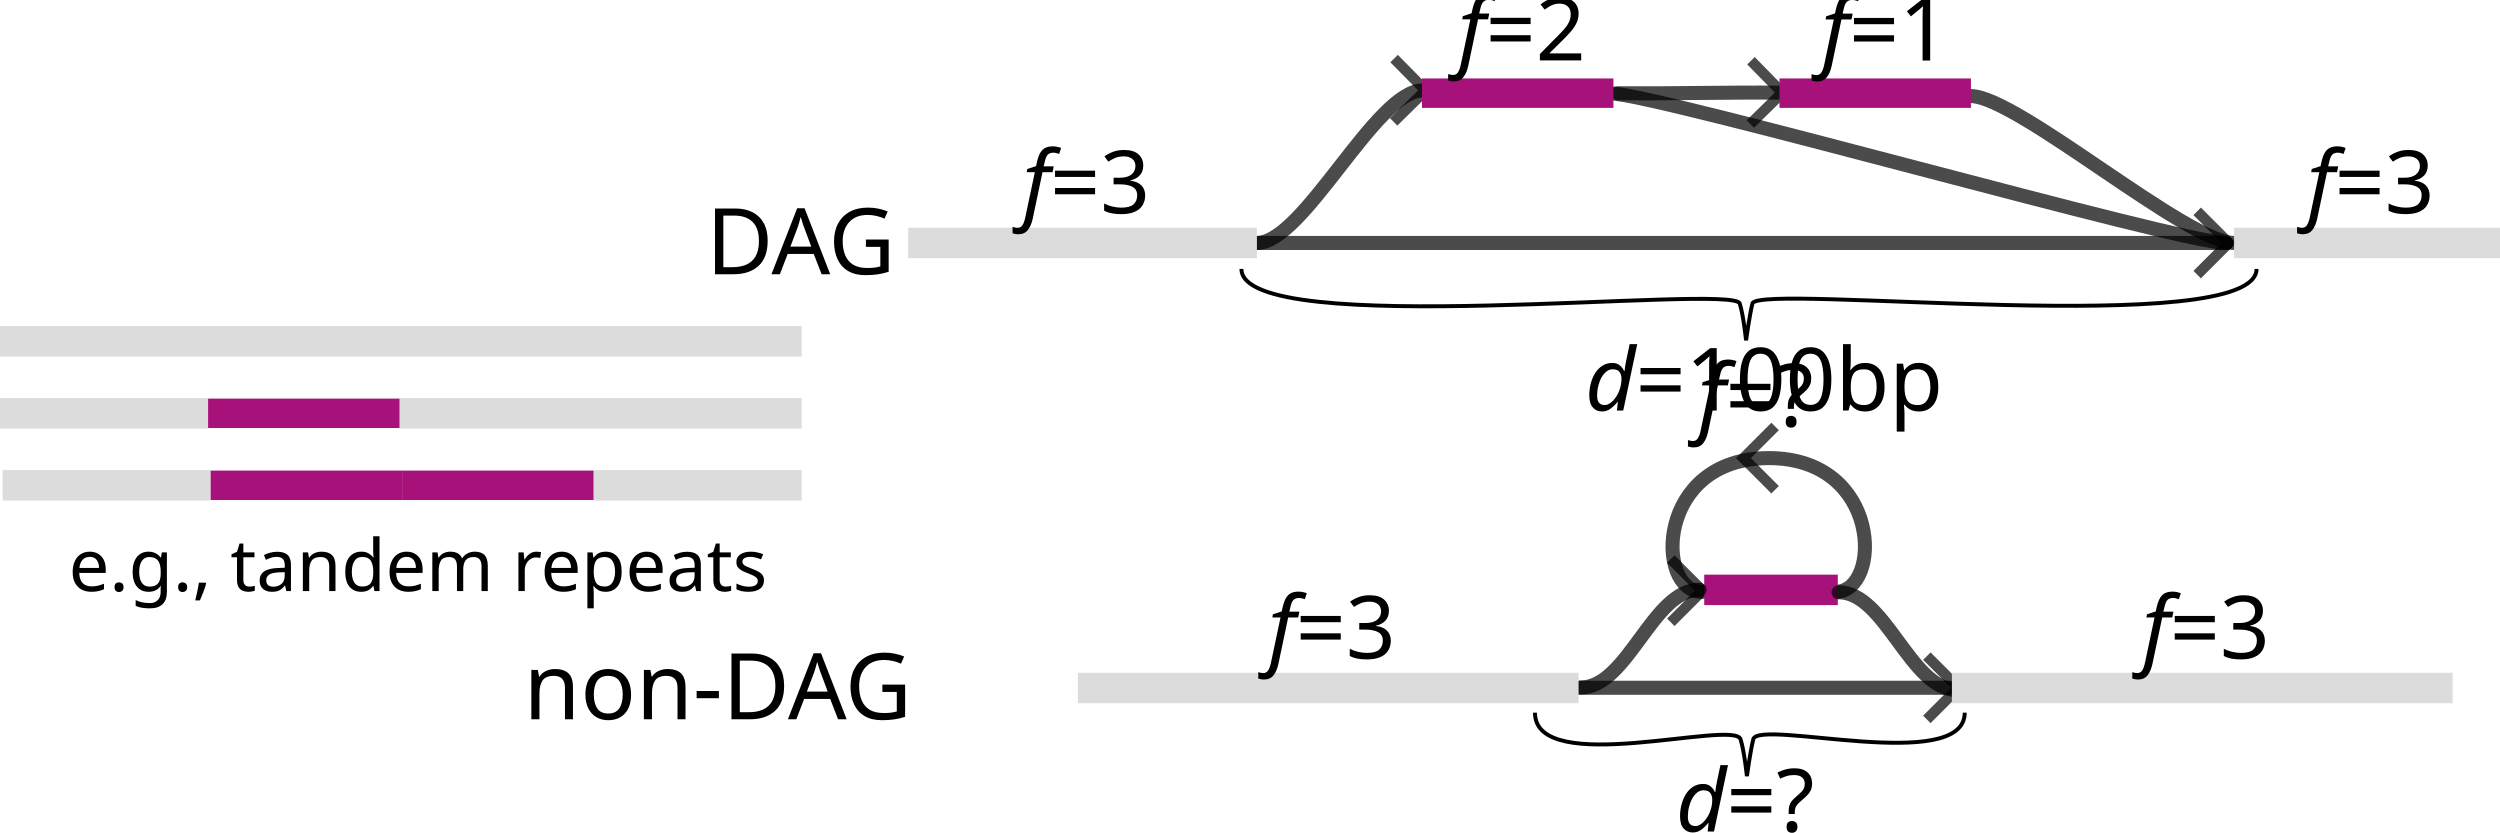
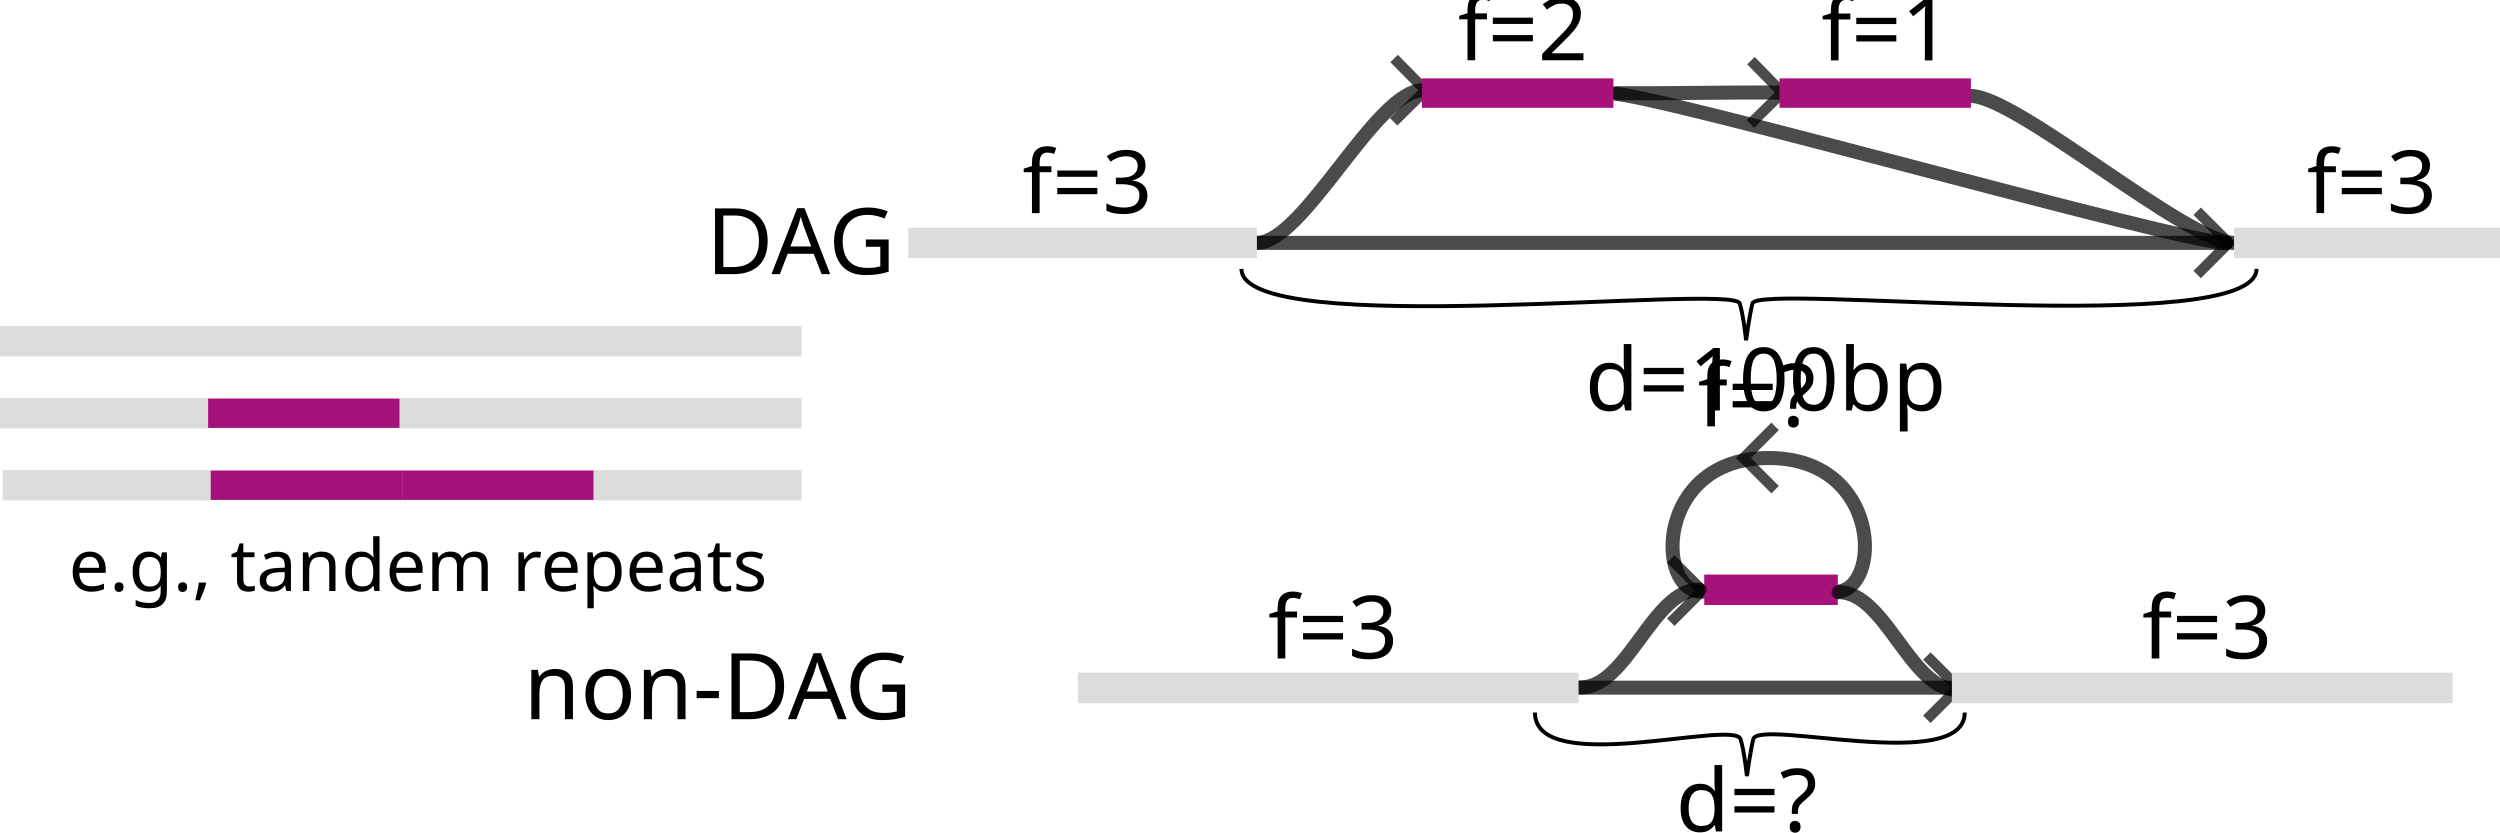
- <svg xmlns="http://www.w3.org/2000/svg" width="167.256mm" height="55.698mm" viewBox="0 0 474.112 157.883" version="1.2" id="svg59">
+ <svg xmlns="http://www.w3.org/2000/svg" width="167.256mm" height="55.686mm" viewBox="0 0 474.112 157.85" version="1.2" id="svg59">
  <defs id="defs1">
    <marker style="overflow:visible" id="marker7" refX="0" refY="0" orient="auto-start-reverse" markerWidth="2" markerHeight="2" viewBox="0 0 1 1" preserveAspectRatio="xMidYMid" markerUnits="userSpaceOnUse">
      <path style="fill:none;stroke:context-stroke;stroke-width:1;stroke-linecap:butt" d="M 0.604,3 -2.396,0 0.604,-3" id="path7" />
    </marker>
    <marker style="overflow:visible" id="marker4" refX="0" refY="0" orient="auto-start-reverse" markerWidth="2" markerHeight="2" viewBox="0 0 1 1" preserveAspectRatio="xMidYMid" markerUnits="userSpaceOnUse">
      <path style="fill:none;stroke:context-stroke;stroke-width:1;stroke-linecap:butt" d="M 3,-3 0,0 3,3" transform="rotate(180,0.125,0)" id="path4" />
    </marker>
    <marker style="overflow:visible" id="marker2" refX="0" refY="0" orient="auto-start-reverse" markerWidth="2" markerHeight="2" viewBox="0 0 1 1" preserveAspectRatio="xMidYMid" markerUnits="userSpaceOnUse">
      <path style="fill:none;stroke:context-stroke;stroke-width:1;stroke-linecap:butt" d="M 3,-3 0,0 3,3" transform="rotate(180,0.125,0)" id="path2" />
    </marker>
    <marker style="overflow:visible" id="ArrowWide" refX="0.206" refY="0.114" orient="auto-start-reverse" markerWidth="2" markerHeight="2" viewBox="0 0 1 1" preserveAspectRatio="xMidYMid" markerUnits="userSpaceOnUse">
      <path style="fill:none;stroke:context-stroke;stroke-width:1;stroke-linecap:butt" d="M 3,-3 0,0 3,3" transform="rotate(180,0.125,0)" id="path1" />
    </marker>
  </defs>
-   <g id="layer5" transform="translate(62.56405,150.713)" style="display:inline">
+   <g id="layer5" transform="translate(62.564,150.6964)" style="display:inline">
    <g id="g3" transform="translate(43.76147,-30.70803)">
      <g id="g2" transform="translate(-173.053,63.0068)">
        <path vector-effect="none" fill-rule="nonzero" d="M 106.678,-93.863 H 67.215 v 5.771 h 39.463 v -5.771" id="path30-4" style="font-style:normal;font-weight:400;font-size:13px;font-family:'.AppleSystemUIFont';fill:#dcdcdc;fill-opacity:1;stroke:none;stroke-width:1.774;stroke-linecap:square;stroke-linejoin:bevel" />
        <path vector-effect="none" fill-rule="nonzero" d="m 218.754,-93.863 h -39.463 v 5.771 h 39.463 v -5.771" id="path30-4-8" style="font-style:normal;font-weight:400;font-size:13px;font-family:'.AppleSystemUIFont';fill:#dcdcdc;fill-opacity:1;stroke:none;stroke-width:1.774;stroke-linecap:square;stroke-linejoin:bevel" />
        <path vector-effect="none" fill-rule="nonzero" d="m 142.984,-88.186 h 36.307 v -5.584 h -36.307 v 5.584" id="path34-6" style="font-style:normal;font-weight:400;font-size:13px;font-family:'.AppleSystemUIFont';fill:#a7117a;fill-opacity:1;stroke:none;stroke-width:1.774;stroke-linecap:square;stroke-linejoin:bevel" />
        <path vector-effect="none" fill-rule="nonzero" d="m 106.678,-88.186 h 36.307 v -5.584 h -36.307 v 5.584" id="path34-8-5" style="font-style:normal;font-weight:400;font-size:13px;font-family:'.AppleSystemUIFont';fill:#a7117a;fill-opacity:1;stroke:none;stroke-width:1.774;stroke-linecap:square;stroke-linejoin:bevel" />
      </g>
      <g id="g1" transform="translate(-173.053,63.45776)">
        <g id="g7-5" transform="translate(-81.02259,-29.21466)">
          <path vector-effect="none" fill-rule="nonzero" d="m 187.213,-78.75 h -39.463 v 5.771 h 39.463 v -5.771" id="path30-4-2" style="font-style:normal;font-weight:400;font-size:13px;font-family:'.AppleSystemUIFont';fill:#dcdcdc;fill-opacity:1;stroke:none;stroke-width:1.774;stroke-linecap:square;stroke-linejoin:bevel" />
          <path vector-effect="none" fill-rule="nonzero" d="m 299.777,-78.75 h -76.257 v 5.771 h 76.257 v -5.771" id="path30-4-8-1" style="font-style:normal;font-weight:400;font-size:13px;font-family:'.AppleSystemUIFont';fill:#dcdcdc;fill-opacity:1;stroke:none;stroke-width:1.774;stroke-linecap:square;stroke-linejoin:bevel;stroke-dasharray:none" />
          <path vector-effect="none" fill-rule="nonzero" d="m 187.213,-73.073 h 36.307 v -5.584 h -36.307 v 5.584" id="path34-8-5-0" style="font-style:normal;font-weight:400;font-size:13px;font-family:'.AppleSystemUIFont';fill:#a7117a;fill-opacity:1;stroke:none;stroke-width:1.774;stroke-linecap:square;stroke-linejoin:bevel;stroke-dasharray:none" />
        </g>
      </g>
      <path vector-effect="none" fill-rule="nonzero" d="M -106.326,-52.387 H 45.701 v -5.771 H -106.326" id="path46-2" style="font-style:normal;font-weight:400;font-size:13px;font-family:'.AppleSystemUIFont';fill:#dcdcdc;fill-opacity:1;stroke:none;stroke-width:2.799;stroke-linecap:square;stroke-linejoin:bevel" />
-       <text xml:space="preserve" style="font-weight:bold;font-size:13.664px;line-height:1.25;font-family:Calibri, Calibri_MSFontService, sans-serif;-inkscape-font-specification:'Calibri, Calibri_MSFontService, sans-serif, Bold';stroke-width:0.376" x="-93.292" y="-7.914" id="text60-6-1">
-         <tspan style="font-style:normal;font-variant:normal;font-weight:normal;font-stretch:normal;font-family:'DIN Next W1G';-inkscape-font-specification:'DIN Next W1G';stroke-width:0.376" x="-93.292" y="-7.914" id="tspan7">e.g., tandem repeats</tspan>
+       <text xml:space="preserve" style="font-style:normal;font-variant:normal;font-weight:300;font-stretch:normal;font-size:13.664px;line-height:1.25;font-family:'DIN Next W1G';-inkscape-font-specification:'DIN Next W1G Light';stroke-width:0.376" x="-93.292" y="-7.914" id="text60-6-1">
+         <tspan style="font-style:normal;font-variant:normal;font-weight:300;font-stretch:normal;font-family:'DIN Next W1G';-inkscape-font-specification:'DIN Next W1G Light';stroke-width:0.376" x="-93.292" y="-7.914" id="tspan7">e.g., tandem repeats</tspan>
      </text>
    </g>
  </g>
-   <g id="layer6" transform="translate(62.56405,150.713)">
+   <g id="layer6" transform="translate(62.564,150.6964)">
    <path vector-effect="none" fill-rule="evenodd" d="M 308.352,-20.282 H 236.67" id="path18" style="font-style:normal;font-weight:400;font-size:13px;font-family:'.AppleSystemUIFont';fill:none;stroke:#000000;stroke-width:2.661;stroke-linecap:round;stroke-linejoin:bevel;stroke-opacity:0.706;marker-start:url(#marker4)" />
    <path vector-effect="none" fill-rule="evenodd" d="m 260.202,-38.467 c -8.871,0 -8.871,-25.371 12.666,-25.371 21.538,0 21.538,25.371 12.666,25.371" id="path21" style="font-style:normal;font-weight:400;font-size:13px;font-family:'.AppleSystemUIFont';fill:none;stroke:#000000;stroke-width:2.661;stroke-linecap:round;stroke-linejoin:bevel;stroke-opacity:0.706;marker-start:url(#ArrowWide);marker-mid:url(#marker7)" />
    <path vector-effect="none" fill-rule="nonzero" d="m 285.966,-41.734 h -25.333 v 5.771 h 25.333 v -5.771" id="path38" style="font-style:normal;font-weight:400;font-size:13px;font-family:'.AppleSystemUIFont';fill:#a7117a;fill-opacity:1;stroke:none;stroke-width:1.774;stroke-linecap:square;stroke-linejoin:bevel" />
    <path vector-effect="none" fill-rule="evenodd" d="m 311.285,-132.494 c 8.868,0.223 40.96,27.856 49.832,27.856" id="path6" style="font-style:normal;font-weight:400;font-size:13px;font-family:'.AppleSystemUIFont';fill:none;stroke:#000000;stroke-width:2.661;stroke-linecap:round;stroke-linejoin:bevel;stroke-opacity:0.706" />
    <path vector-effect="none" fill-rule="evenodd" d="m 175.804,-104.638 c 8.871,0 22.6,-28.99 31.471,-28.928" id="path9" style="font-style:normal;font-weight:400;font-size:13px;font-family:'.AppleSystemUIFont';fill:none;stroke:#000000;stroke-width:2.661;stroke-linecap:round;stroke-linejoin:bevel;stroke-opacity:0.706;marker-end:url(#marker2)" />
    <path vector-effect="none" fill-rule="evenodd" d="m 237.234,-20.335 c 8.871,0 13.637,-18.605 22.508,-18.544" id="path9-6" style="font-style:normal;font-weight:400;font-size:13px;font-family:'.AppleSystemUIFont';fill:none;stroke:#000000;stroke-width:2.661;stroke-linecap:round;stroke-linejoin:bevel;stroke-opacity:0.706" />
    <path vector-effect="none" fill-rule="evenodd" d="m 308.615,-19.844 c -8.871,0 -13.637,-18.605 -22.508,-18.544" id="path9-6-7" style="font-style:normal;font-weight:400;font-size:13px;font-family:'.AppleSystemUIFont';fill:none;stroke:#000000;stroke-width:2.661;stroke-linecap:round;stroke-linejoin:bevel;stroke-opacity:0.706" />
    <path vector-effect="none" fill-rule="evenodd" d="M 175.804,-104.638 H 359.617" id="path12" style="font-style:normal;font-weight:400;font-size:13px;font-family:'.AppleSystemUIFont';fill:none;stroke:#000000;stroke-width:2.661;stroke-linecap:round;stroke-linejoin:bevel;stroke-opacity:0.706;marker-end:url(#marker2)" />
    <path vector-effect="none" fill-rule="evenodd" d="m 242.738,-133.018 c 8.871,0.075 108.008,28.38 116.879,28.38" id="path24" style="font-style:normal;font-weight:400;font-size:13px;font-family:'.AppleSystemUIFont';fill:none;stroke:#000000;stroke-width:2.661;stroke-linecap:round;stroke-linejoin:bevel;stroke-opacity:0.706" />
    <path vector-effect="none" fill-rule="evenodd" d="m 244.238,-133.018 c 8.871,0.075 21.827,-0.211 30.698,-0.12" id="path27" style="font-style:normal;font-weight:400;font-size:13px;font-family:'.AppleSystemUIFont';fill:none;stroke:#000000;stroke-width:2.662;stroke-linecap:round;stroke-linejoin:bevel;stroke-dasharray:none;stroke-opacity:0.706;marker-end:url(#marker2)" />
    <path vector-effect="none" fill-rule="nonzero" d="m 274.906,-130.253 h 36.307 v -5.584 h -36.307 v 5.584" id="path34" style="font-style:normal;font-weight:400;font-size:13px;font-family:'.AppleSystemUIFont';fill:#a7117a;fill-opacity:1;stroke:none;stroke-width:1.774;stroke-linecap:square;stroke-linejoin:bevel" />
    <path vector-effect="none" fill-rule="nonzero" d="m 207.106,-130.253 h 36.307 v -5.584 h -36.307 v 5.584" id="path34-8" style="font-style:normal;font-weight:400;font-size:13px;font-family:'.AppleSystemUIFont';fill:#a7117a;fill-opacity:1;stroke:none;stroke-width:1.774;stroke-linecap:square;stroke-linejoin:bevel" />
    <path vector-effect="none" fill-rule="nonzero" d="m 109.665,-101.753 h 66.138 v -5.771 h -66.138" id="path46" style="font-style:normal;font-weight:400;font-size:13px;font-family:'.AppleSystemUIFont';fill:#dcdcdc;fill-opacity:1;stroke:none;stroke-width:1.774;stroke-linecap:square;stroke-linejoin:bevel" />
    <path vector-effect="none" fill-rule="nonzero" d="m 361.117,-101.753 h 50.431 v -5.771 h -50.431 v 5.771" id="path54" style="font-style:normal;font-weight:400;font-size:13px;font-family:'.AppleSystemUIFont';fill:#dcdcdc;fill-opacity:1;stroke:none;stroke-width:1.774;stroke-linecap:square;stroke-linejoin:bevel" />
-     <text xml:space="preserve" style="font-weight:bold;font-size:17.452px;line-height:1.25;font-family:Calibri, Calibri_MSFontService, sans-serif;-inkscape-font-specification:'Calibri, Calibri_MSFontService, sans-serif, Bold';stroke-width:0.48" x="71.346" y="-98.704" id="text60">
-       <tspan id="tspan60" style="font-style:normal;font-variant:normal;font-weight:normal;font-stretch:normal;font-family:'DIN Next W1G';-inkscape-font-specification:'DIN Next W1G';stroke-width:0.48" x="71.346" y="-98.704">DAG</tspan>
+     <text xml:space="preserve" style="font-style:normal;font-variant:normal;font-weight:300;font-stretch:normal;font-size:17.452px;line-height:1.25;font-family:'DIN Next W1G';-inkscape-font-specification:'DIN Next W1G Light';stroke-width:0.48" x="71.346" y="-98.704" id="text60">
+       <tspan id="tspan60" style="font-style:normal;font-variant:normal;font-weight:300;font-stretch:normal;font-family:'DIN Next W1G';-inkscape-font-specification:'DIN Next W1G Light';stroke-width:0.48" x="71.346" y="-98.704">DAG</tspan>
    </text>
-     <text xml:space="preserve" style="font-weight:bold;font-size:17.452px;line-height:1.25;font-family:Calibri, Calibri_MSFontService, sans-serif;-inkscape-font-specification:'Calibri, Calibri_MSFontService, sans-serif, Bold';stroke-width:0.48" x="36.72" y="-14.306" id="text60-6">
-       <tspan id="tspan60-3" style="font-style:normal;font-variant:normal;font-weight:normal;font-stretch:normal;font-family:'DIN Next W1G';-inkscape-font-specification:'DIN Next W1G';stroke-width:0.48" x="36.72" y="-14.306">non-DAG</tspan>
+     <text xml:space="preserve" style="font-style:normal;font-variant:normal;font-weight:300;font-stretch:normal;font-size:17.452px;line-height:1.25;font-family:'DIN Next W1G';-inkscape-font-specification:'DIN Next W1G Light';stroke-width:0.48" x="36.72" y="-14.306" id="text60-6">
+       <tspan id="tspan60-3" style="font-style:normal;font-variant:normal;font-weight:300;font-stretch:normal;font-family:'DIN Next W1G';-inkscape-font-specification:'DIN Next W1G Light';stroke-width:0.48" x="36.72" y="-14.306">non-DAG</tspan>
    </text>
    <path vector-effect="none" fill-rule="nonzero" d="m 236.808,-23.125 h -94.963 v 5.771 h 94.963 v -5.771" id="path30" style="font-style:normal;font-weight:400;font-size:13px;font-family:'.AppleSystemUIFont';fill:#dcdcdc;fill-opacity:1;stroke:none;stroke-width:1.774;stroke-linecap:square;stroke-linejoin:bevel" />
    <path vector-effect="none" fill-rule="nonzero" d="m 402.565,-23.125 h -94.961 v 5.771 h 94.961" id="path50" style="font-style:normal;font-weight:400;font-size:13px;font-family:'.AppleSystemUIFont';fill:#dcdcdc;fill-opacity:1;stroke:none;stroke-width:1.774;stroke-linecap:square;stroke-linejoin:bevel" />
  </g>
-   <g id="layer1" transform="translate(62.56405,150.713)" style="display:inline">
-     <text xml:space="preserve" style="font-weight:bold;font-size:16.57px;line-height:1.25;font-family:Calibri, Calibri_MSFontService, sans-serif;-inkscape-font-specification:'Calibri, Calibri_MSFontService, sans-serif, Bold';stroke-width:0.456" x="282.845" y="-139.241" id="text60-3-2">
-       <tspan id="tspan60-7-4" style="font-style:italic;font-variant:normal;font-weight:normal;font-stretch:normal;font-family:'DIN Next W1G';-inkscape-font-specification:'DIN Next W1G';stroke-width:0.456" x="282.845" y="-139.241">f<tspan style="font-style:normal;stroke-width:0.456" id="tspan9">=1</tspan>
+   <g id="layer1" transform="translate(62.564,150.6964)" style="display:inline">
+     <text xml:space="preserve" style="font-style:normal;font-variant:normal;font-weight:300;font-stretch:normal;font-size:16.57px;line-height:1.25;font-family:'DIN Next W1G';-inkscape-font-specification:'DIN Next W1G Light';stroke-width:0.456" x="282.845" y="-139.241" id="text60-3-2">
+       <tspan id="tspan60-7-4" style="font-style:normal;font-variant:normal;font-weight:300;font-stretch:normal;font-family:'DIN Next W1G';-inkscape-font-specification:'DIN Next W1G Light';stroke-width:0.456" x="282.845" y="-139.241">f<tspan style="font-style:normal;font-variant:normal;font-weight:300;font-stretch:normal;font-family:'DIN Next W1G';-inkscape-font-specification:'DIN Next W1G Light';stroke-width:0.456" id="tspan9">=1</tspan>
      </tspan>
    </text>
-     <text xml:space="preserve" style="font-weight:bold;font-size:16.57px;line-height:1.25;font-family:Calibri, Calibri_MSFontService, sans-serif;-inkscape-font-specification:'Calibri, Calibri_MSFontService, sans-serif, Bold';stroke-width:0.456" x="213.926" y="-139.263" id="text60-3-2-8">
-       <tspan id="tspan60-7-4-1" style="font-style:italic;font-variant:normal;font-weight:normal;font-stretch:normal;font-family:'DIN Next W1G';-inkscape-font-specification:'DIN Next W1G';stroke-width:0.456" x="213.926" y="-139.263">f<tspan style="font-style:normal;stroke-width:0.456" id="tspan9-0">=2</tspan>
+     <text xml:space="preserve" style="font-style:normal;font-variant:normal;font-weight:300;font-stretch:normal;font-size:16.57px;line-height:1.25;font-family:'DIN Next W1G';-inkscape-font-specification:'DIN Next W1G Light';stroke-width:0.456" x="213.926" y="-139.263" id="text60-3-2-8">
+       <tspan id="tspan60-7-4-1" style="font-style:normal;font-variant:normal;font-weight:300;font-stretch:normal;font-family:'DIN Next W1G';-inkscape-font-specification:'DIN Next W1G Light';stroke-width:0.456" x="213.926" y="-139.263">f<tspan style="font-style:normal;font-variant:normal;font-weight:300;font-stretch:normal;font-family:'DIN Next W1G';-inkscape-font-specification:'DIN Next W1G Light';stroke-width:0.456" id="tspan9-0">=2</tspan>
      </tspan>
    </text>
-     <text xml:space="preserve" style="font-weight:bold;font-size:16.57px;line-height:1.25;font-family:Calibri, Calibri_MSFontService, sans-serif;-inkscape-font-specification:'Calibri, Calibri_MSFontService, sans-serif, Bold';stroke-width:0.456" x="131.328" y="-110.273" id="text60-3-2-8-7">
-       <tspan id="tspan60-7-4-1-8" style="font-style:italic;font-variant:normal;font-weight:normal;font-stretch:normal;font-family:'DIN Next W1G';-inkscape-font-specification:'DIN Next W1G';stroke-width:0.456" x="131.328" y="-110.273">f<tspan style="font-style:normal;stroke-width:0.456" id="tspan9-0-2">=3</tspan>
+     <text xml:space="preserve" style="font-style:normal;font-variant:normal;font-weight:300;font-stretch:normal;font-size:16.57px;line-height:1.25;font-family:'DIN Next W1G';-inkscape-font-specification:'DIN Next W1G Light';stroke-width:0.456" x="131.328" y="-110.273" id="text60-3-2-8-7">
+       <tspan id="tspan60-7-4-1-8" style="font-style:normal;font-variant:normal;font-weight:300;font-stretch:normal;font-family:'DIN Next W1G';-inkscape-font-specification:'DIN Next W1G Light';stroke-width:0.456" x="131.328" y="-110.273">f<tspan style="font-style:normal;font-variant:normal;font-weight:300;font-stretch:normal;font-family:'DIN Next W1G';-inkscape-font-specification:'DIN Next W1G Light';stroke-width:0.456" id="tspan9-0-2">=3</tspan>
      </tspan>
    </text>
-     <text xml:space="preserve" style="font-weight:bold;font-size:16.57px;line-height:1.25;font-family:Calibri, Calibri_MSFontService, sans-serif;-inkscape-font-specification:'Calibri, Calibri_MSFontService, sans-serif, Bold';stroke-width:0.456" x="374.925" y="-110.273" id="text60-3-2-8-7-3">
-       <tspan id="tspan60-7-4-1-8-9" style="font-style:italic;font-variant:normal;font-weight:normal;font-stretch:normal;font-family:'DIN Next W1G';-inkscape-font-specification:'DIN Next W1G';stroke-width:0.456" x="374.925" y="-110.273">f<tspan style="font-style:normal;stroke-width:0.456" id="tspan9-0-2-6">=3</tspan>
+     <text xml:space="preserve" style="font-style:normal;font-variant:normal;font-weight:300;font-stretch:normal;font-size:16.57px;line-height:1.25;font-family:'DIN Next W1G';-inkscape-font-specification:'DIN Next W1G Light';stroke-width:0.456" x="374.925" y="-110.273" id="text60-3-2-8-7-3">
+       <tspan id="tspan60-7-4-1-8-9" style="font-style:normal;font-variant:normal;font-weight:300;font-stretch:normal;font-family:'DIN Next W1G';-inkscape-font-specification:'DIN Next W1G Light';stroke-width:0.456" x="374.925" y="-110.273">f<tspan style="font-style:normal;font-variant:normal;font-weight:300;font-stretch:normal;font-family:'DIN Next W1G';-inkscape-font-specification:'DIN Next W1G Light';stroke-width:0.456" id="tspan9-0-2-6">=3</tspan>
      </tspan>
    </text>
-     <text xml:space="preserve" style="font-weight:bold;font-size:16.57px;line-height:1.25;font-family:Calibri, Calibri_MSFontService, sans-serif;-inkscape-font-specification:'Calibri, Calibri_MSFontService, sans-serif, Bold';stroke-width:0.456" x="177.919" y="-25.831" id="text60-3-2-8-7-4">
-       <tspan id="tspan60-7-4-1-8-0" style="font-style:italic;font-variant:normal;font-weight:normal;font-stretch:normal;font-family:'DIN Next W1G';-inkscape-font-specification:'DIN Next W1G';stroke-width:0.456" x="177.919" y="-25.831">f<tspan style="font-style:normal;stroke-width:0.456" id="tspan9-0-2-8">=3</tspan>
+     <text xml:space="preserve" style="font-style:normal;font-variant:normal;font-weight:300;font-stretch:normal;font-size:16.57px;line-height:1.25;font-family:'DIN Next W1G';-inkscape-font-specification:'DIN Next W1G Light';stroke-width:0.456" x="177.919" y="-25.831" id="text60-3-2-8-7-4">
+       <tspan id="tspan60-7-4-1-8-0" style="font-style:normal;font-variant:normal;font-weight:300;font-stretch:normal;font-family:'DIN Next W1G';-inkscape-font-specification:'DIN Next W1G Light';stroke-width:0.456" x="177.919" y="-25.831">f<tspan style="font-style:normal;font-variant:normal;font-weight:300;font-stretch:normal;font-family:'DIN Next W1G';-inkscape-font-specification:'DIN Next W1G Light';stroke-width:0.456" id="tspan9-0-2-8">=3</tspan>
      </tspan>
    </text>
-     <text xml:space="preserve" style="font-weight:bold;font-size:16.57px;line-height:1.25;font-family:Calibri, Calibri_MSFontService, sans-serif;-inkscape-font-specification:'Calibri, Calibri_MSFontService, sans-serif, Bold';stroke-width:0.456" x="343.677" y="-25.831" id="text60-3-2-8-7-0">
-       <tspan id="tspan60-7-4-1-8-6" style="font-style:italic;font-variant:normal;font-weight:normal;font-stretch:normal;font-family:'DIN Next W1G';-inkscape-font-specification:'DIN Next W1G';stroke-width:0.456" x="343.677" y="-25.831">f<tspan style="font-style:normal;stroke-width:0.456" id="tspan9-0-2-0">=3</tspan>
+     <text xml:space="preserve" style="font-style:normal;font-variant:normal;font-weight:300;font-stretch:normal;font-size:16.57px;line-height:1.25;font-family:'DIN Next W1G';-inkscape-font-specification:'DIN Next W1G Light';stroke-width:0.456" x="343.677" y="-25.831" id="text60-3-2-8-7-0">
+       <tspan id="tspan60-7-4-1-8-6" style="font-style:normal;font-variant:normal;font-weight:300;font-stretch:normal;font-family:'DIN Next W1G';-inkscape-font-specification:'DIN Next W1G Light';stroke-width:0.456" x="343.677" y="-25.831">f<tspan style="font-style:normal;font-variant:normal;font-weight:300;font-stretch:normal;font-family:'DIN Next W1G';-inkscape-font-specification:'DIN Next W1G Light';stroke-width:0.456" id="tspan9-0-2-0">=3</tspan>
      </tspan>
    </text>
-     <text xml:space="preserve" style="font-weight:bold;font-size:16.57px;line-height:1.25;font-family:Calibri, Calibri_MSFontService, sans-serif;-inkscape-font-specification:'Calibri, Calibri_MSFontService, sans-serif, Bold';stroke-width:0.456" x="259.406" y="-69.845" id="text60-3-2-8-7-2">
-       <tspan id="tspan60-7-4-1-8-98" style="font-style:italic;font-variant:normal;font-weight:normal;font-stretch:normal;font-family:'DIN Next W1G';-inkscape-font-specification:'DIN Next W1G';stroke-width:0.456" x="259.406" y="-69.845">f<tspan style="font-style:normal;stroke-width:0.456" id="tspan9-0-2-1">=?</tspan>
+     <text xml:space="preserve" style="font-style:normal;font-variant:normal;font-weight:300;font-stretch:normal;font-size:16.57px;line-height:1.25;font-family:'DIN Next W1G';-inkscape-font-specification:'DIN Next W1G Light';stroke-width:0.456" x="259.406" y="-69.845" id="text60-3-2-8-7-2">
+       <tspan id="tspan60-7-4-1-8-98" style="font-style:normal;font-variant:normal;font-weight:300;font-stretch:normal;font-family:'DIN Next W1G';-inkscape-font-specification:'DIN Next W1G Light';stroke-width:0.456" x="259.406" y="-69.845">f<tspan style="font-style:normal;font-variant:normal;font-weight:300;font-stretch:normal;font-family:'DIN Next W1G';-inkscape-font-specification:'DIN Next W1G Light';stroke-width:0.456" id="tspan9-0-2-1">=?</tspan>
      </tspan>
    </text>
  </g>
-   <g id="layer2" transform="translate(62.56405,150.713)" style="display:inline">
-     <text xml:space="preserve" style="font-weight:bold;font-size:16.57px;line-height:1.25;font-family:Calibri, Calibri_MSFontService, sans-serif;-inkscape-font-specification:'Calibri, Calibri_MSFontService, sans-serif, Bold';stroke-width:0.456" x="238.039" y="-72.852" id="text60-3-2-8-7-0-6">
-       <tspan id="tspan60-7-4-1-8-6-1" style="font-style:italic;font-variant:normal;font-weight:normal;font-stretch:normal;font-family:'DIN Next W1G';-inkscape-font-specification:'DIN Next W1G';stroke-width:0.456" x="238.039" y="-72.852">d<tspan style="font-style:normal;stroke-width:0.456" id="tspan10">=100bp</tspan>
+   <g id="layer2" transform="translate(62.564,150.6964)" style="display:inline">
+     <text xml:space="preserve" style="font-style:normal;font-variant:normal;font-weight:300;font-stretch:normal;font-size:16.57px;line-height:1.25;font-family:'DIN Next W1G';-inkscape-font-specification:'DIN Next W1G Light';stroke-width:0.456" x="238.039" y="-72.852" id="text60-3-2-8-7-0-6">
+       <tspan id="tspan60-7-4-1-8-6-1" style="font-style:normal;font-variant:normal;font-weight:300;font-stretch:normal;font-family:'DIN Next W1G';-inkscape-font-specification:'DIN Next W1G Light';stroke-width:0.456" x="238.039" y="-72.852">d<tspan style="font-style:normal;font-variant:normal;font-weight:300;font-stretch:normal;font-family:'DIN Next W1G';-inkscape-font-specification:'DIN Next W1G Light';stroke-width:0.456" id="tspan10">=100bp</tspan>
      </tspan>
    </text>
-     <text xml:space="preserve" style="font-weight:bold;font-size:16.57px;line-height:1.25;font-family:Calibri, Calibri_MSFontService, sans-serif;-inkscape-font-specification:'Calibri, Calibri_MSFontService, sans-serif, Bold';stroke-width:0.456" x="255.249" y="6.988" id="text60-3-2-8-7-0-6-6">
-       <tspan id="tspan60-7-4-1-8-6-1-9" style="font-style:italic;font-variant:normal;font-weight:normal;font-stretch:normal;font-family:'DIN Next W1G';-inkscape-font-specification:'DIN Next W1G';stroke-width:0.456" x="255.249" y="6.988">d<tspan style="font-style:normal;stroke-width:0.456" id="tspan10-0">=?</tspan>
+     <text xml:space="preserve" style="font-style:normal;font-variant:normal;font-weight:300;font-stretch:normal;font-size:16.57px;line-height:1.25;font-family:'DIN Next W1G';-inkscape-font-specification:'DIN Next W1G Light';stroke-width:0.456" x="255.249" y="6.988" id="text60-3-2-8-7-0-6-6">
+       <tspan id="tspan60-7-4-1-8-6-1-9" style="font-style:normal;font-variant:normal;font-weight:300;font-stretch:normal;font-family:'DIN Next W1G';-inkscape-font-specification:'DIN Next W1G Light';stroke-width:0.456" x="255.249" y="6.988">d<tspan style="font-style:normal;font-variant:normal;font-weight:300;font-stretch:normal;font-family:'DIN Next W1G';-inkscape-font-specification:'DIN Next W1G Light';stroke-width:0.456" id="tspan10-0">=?</tspan>
      </tspan>
    </text>
    <path style="fill:none;stroke:#000000;stroke-width:0.75px;stroke-linecap:butt;stroke-linejoin:miter;stroke-opacity:1" d="m 172.871,-99.712 c 0,13.618 93.273,2.702 94.492,6.55 0.715,2.256 1.207,6.997 1.207,6.997 0,0 0.633,-4.701 1.207,-6.997 0.983,-3.932 95.601,6.909 95.601,-6.55" id="path8" />
    <path style="fill:none;stroke:#000000;stroke-width:0.75px;stroke-linecap:butt;stroke-linejoin:miter;stroke-opacity:1" d="m 228.531,-15.566 c 0,12.411 37.773,1.202 38.992,5.05 0.715,2.256 1.207,6.997 1.207,6.997 0,0 0.633,-4.701 1.207,-6.997 0.983,-3.932 40.101,6.685 40.101,-5.05" id="path8-0" />
  </g>
</svg>
